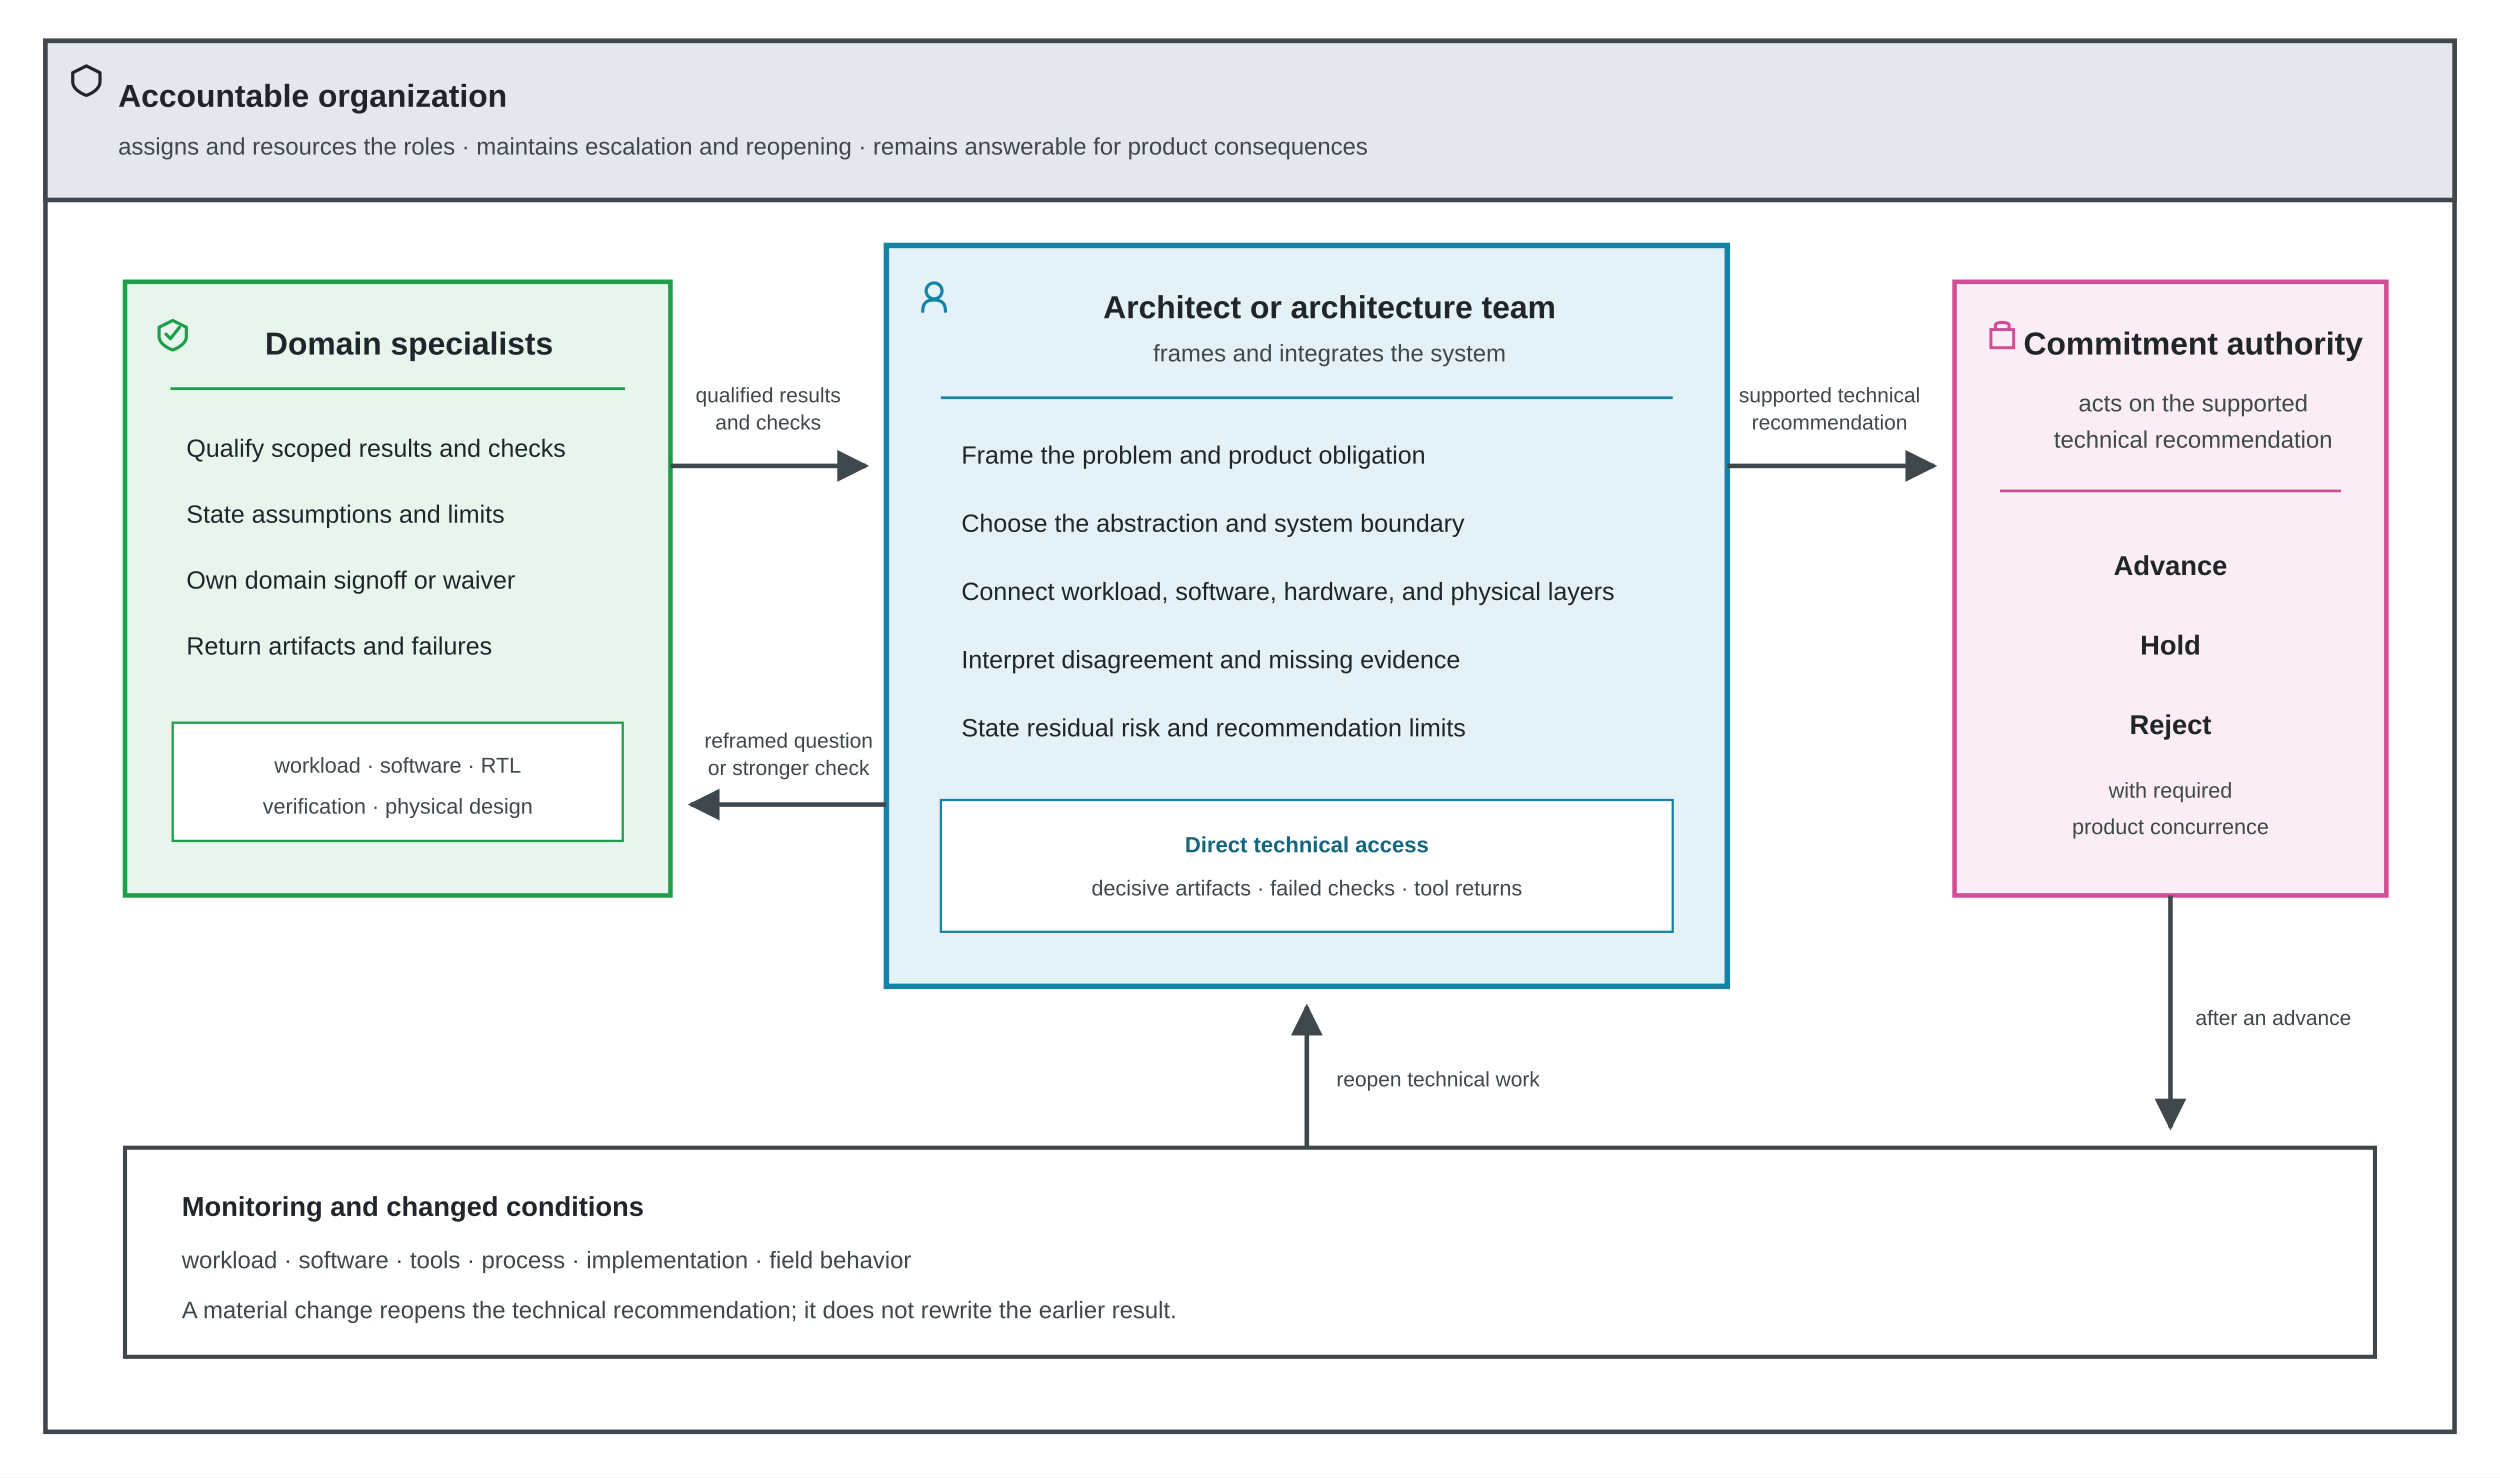
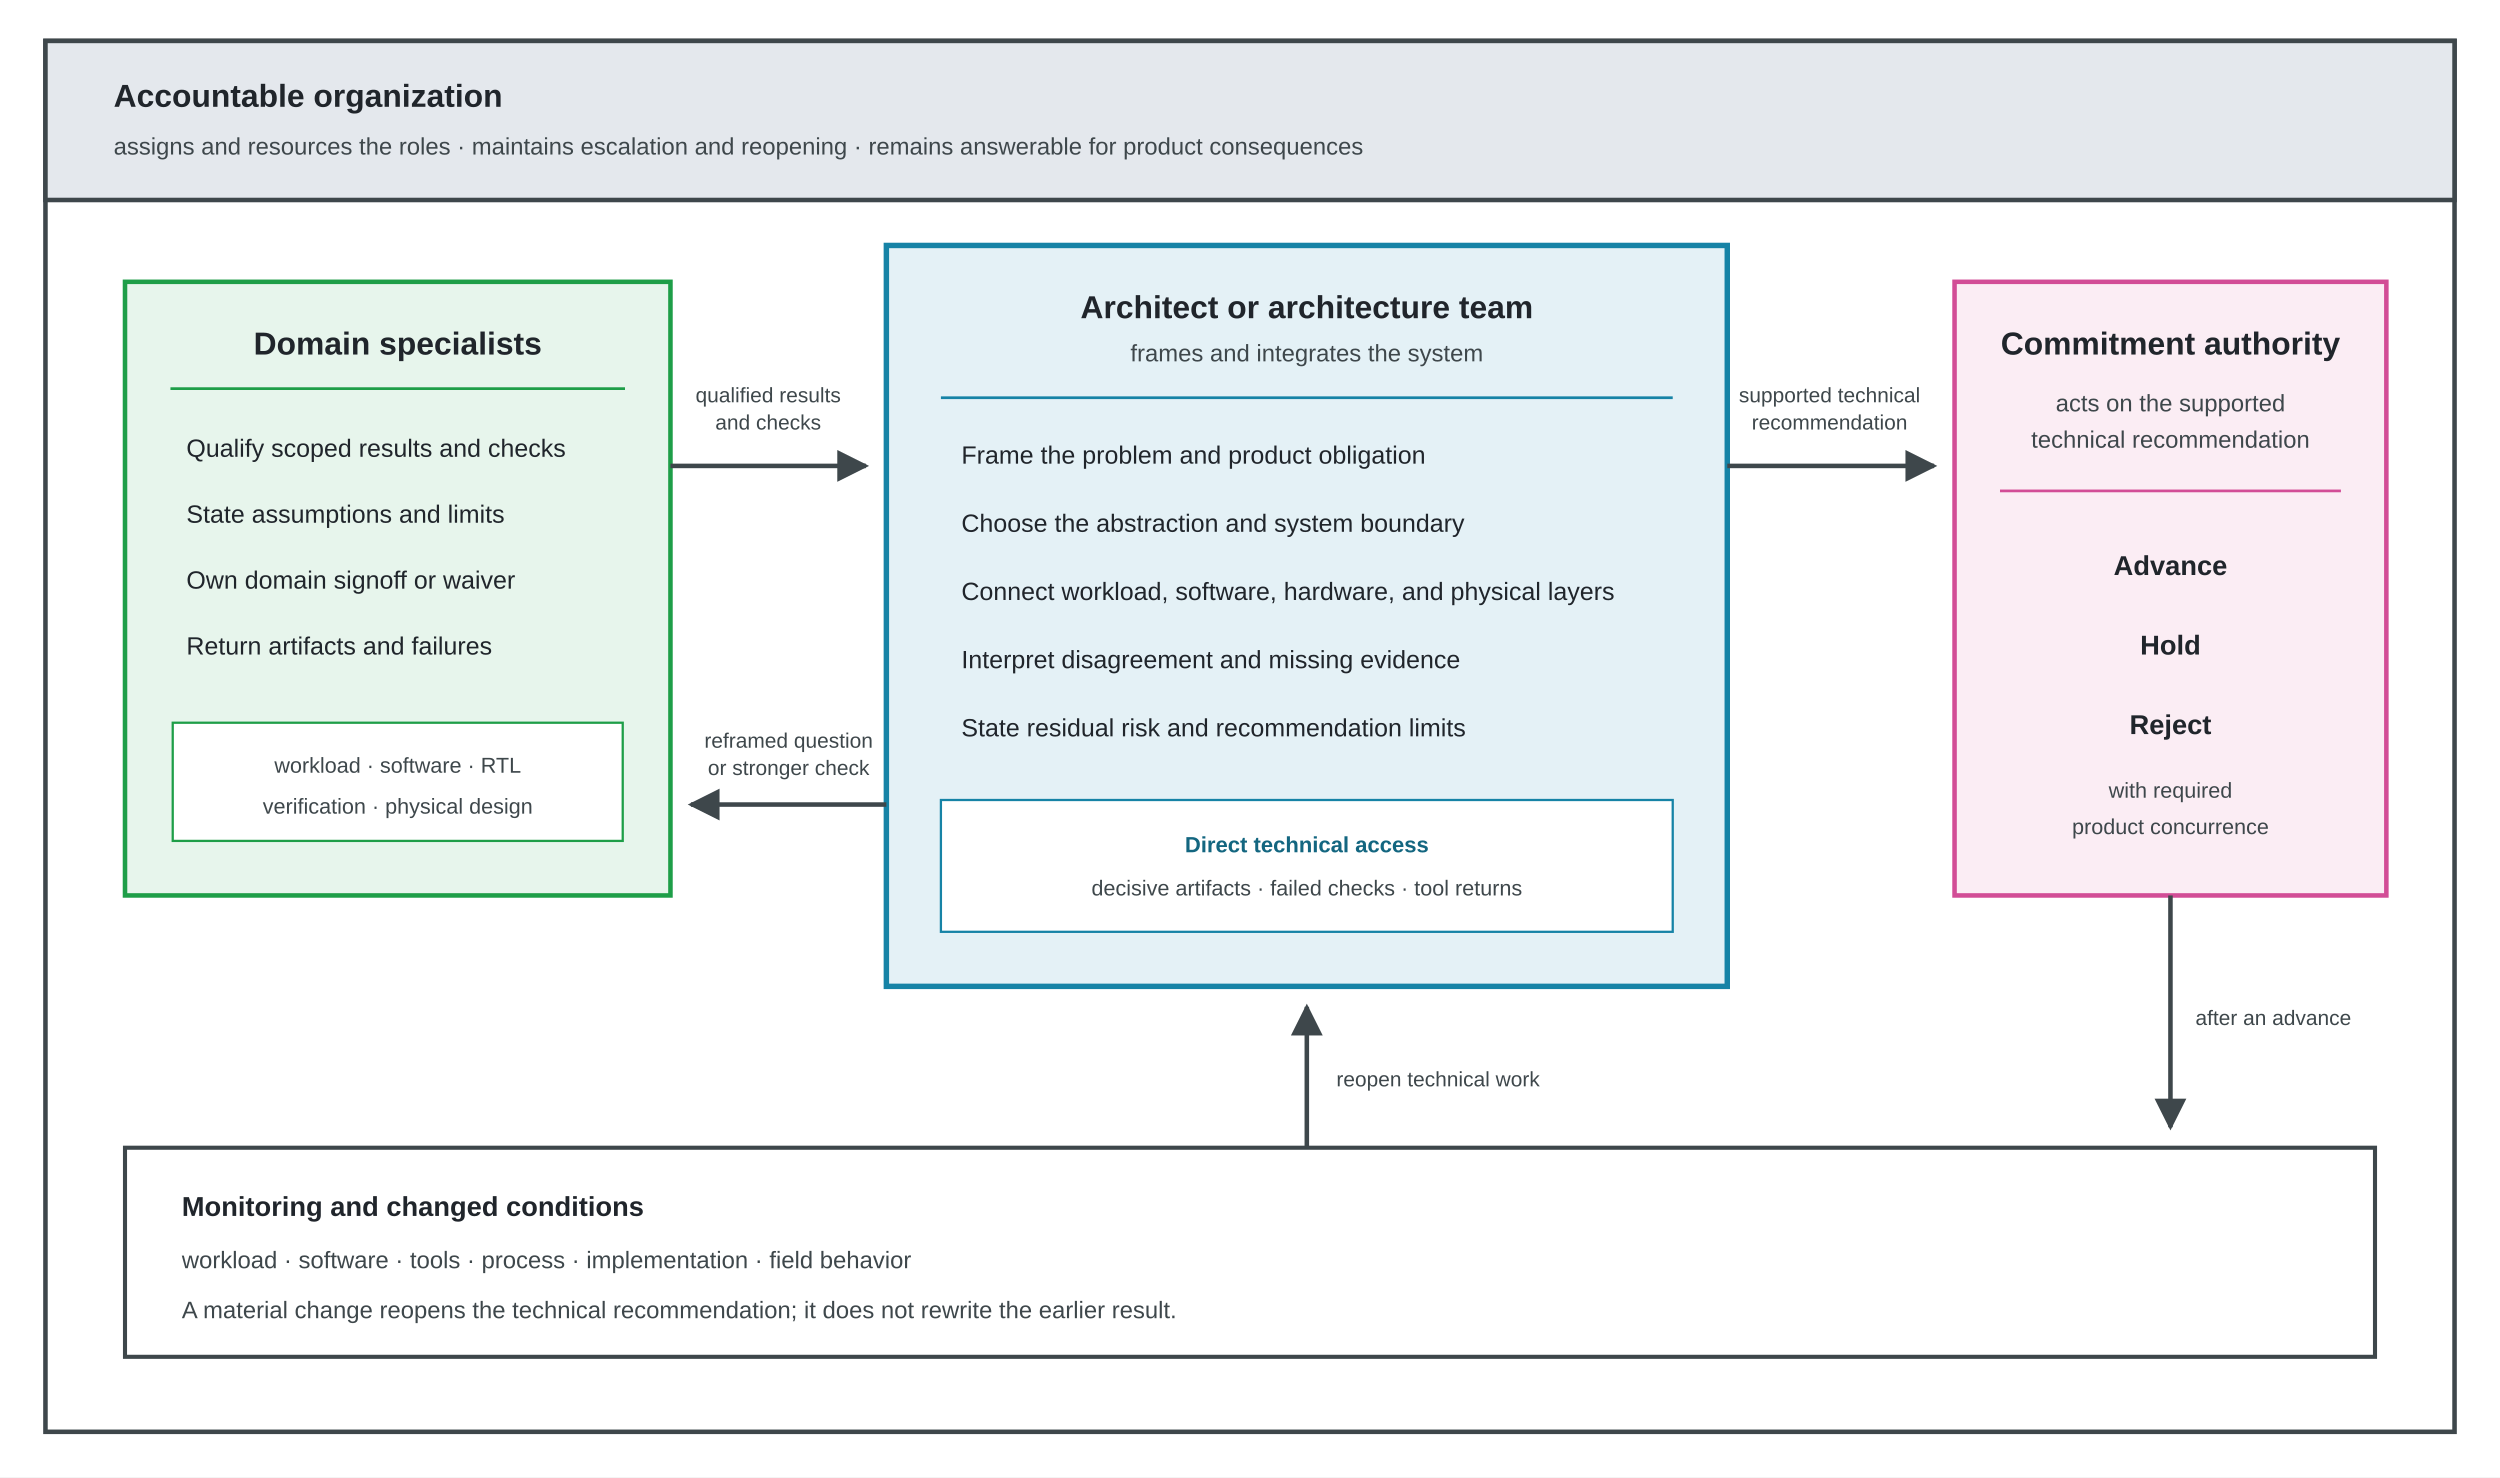
<svg xmlns="http://www.w3.org/2000/svg" viewBox="0 0 1100 650" font-family="Arial, Helvetica, sans-serif">
  <defs>
    <marker id="arrow" viewBox="0 0 10 10" refX="9" refY="5" markerWidth="7" markerHeight="7" orient="auto-start-reverse">
      <path d="M 0 0 L 10 5 L 0 10 z" fill="#3E474B" />
    </marker>
-     <style>
-       /* Vector Glyphs */
-       .glyph-path { fill: none; stroke-linecap: round; stroke-linejoin: round; stroke-width: 1.4; }
-       .glyph-emerald { stroke: #1E9E48; }
-       .glyph-blue { stroke: #1683A6; }
-       .glyph-pink { stroke: #D24D96; }
-       .glyph-dark { stroke: #20252B; }
-     </style>
  </defs>
  <rect x="0" y="0" width="1100" height="650" fill="#FFFFFF" />
  <rect x="20" y="18" width="1060" height="612" fill="#FFFFFF" stroke="#3E474B" stroke-width="2" />
  <rect x="20" y="18" width="1060" height="70" fill="#E4E8ED" stroke="#3E474B" stroke-width="2" />
-   <g transform="translate(32, 28)">
-     <path d="M 6 1 L 12 4 V 8 C 12 12, 6 14, 6 14 C 6 14, 0 12, 0 8 V 4 Z" class="glyph-path glyph-dark" />
-   </g>
-   <text x="52" y="47" font-size="14" font-weight="bold" fill="#20252B">Accountable organization</text>
-   <text x="52" y="68" font-size="10.5" fill="#3E474B">assigns and resources the roles · maintains escalation and reopening · remains answerable for product consequences</text>
+   <text x="50" y="47" font-size="14" font-weight="bold" fill="#20252B">Accountable organization</text>
+   <text x="50" y="68" font-size="10.5" fill="#3E474B">assigns and resources the roles · maintains escalation and reopening · remains answerable for product consequences</text>
  <rect x="55" y="124" width="240" height="270" fill="#E7F5EC" stroke="#1E9E48" stroke-width="2" />
-   <g transform="translate(70, 140)">
-     <path d="M 6 1 L 12 4 V 8 C 12 12, 6 14, 6 14 C 6 14, 0 12, 0 8 V 4 Z" class="glyph-path glyph-emerald" />
-     <path d="M 3 7 L 5 9 L 9 4" class="glyph-path glyph-emerald" />
-   </g>
-   <text x="180" y="156" text-anchor="middle" font-size="14" font-weight="bold" fill="#20252B">Domain specialists</text>
+   <text x="175" y="156" text-anchor="middle" font-size="14" font-weight="bold" fill="#20252B">Domain specialists</text>
  <line x1="75" y1="171" x2="275" y2="171" stroke="#1E9E48" stroke-width="1.2" />
  <text x="82" y="201" font-size="11" fill="#20252B">Qualify scoped results and checks</text>
  <text x="82" y="230" font-size="11" fill="#20252B">State assumptions and limits</text>
  <text x="82" y="259" font-size="11" fill="#20252B">Own domain signoff or waiver</text>
  <text x="82" y="288" font-size="11" fill="#20252B">Return artifacts and failures</text>
  <rect x="76" y="318" width="198" height="52" fill="#FFFFFF" stroke="#1E9E48" stroke-width="1" />
  <text x="175" y="340" text-anchor="middle" font-size="9.5" fill="#3E474B">workload · software · RTL</text>
  <text x="175" y="358" text-anchor="middle" font-size="9.5" fill="#3E474B">verification · physical design</text>
  <rect x="390" y="108" width="370" height="326" fill="#E4F1F6" stroke="#1683A6" stroke-width="2.4" />
-   <g transform="translate(405, 124)">
-     <circle cx="6" cy="4" r="3.5" class="glyph-path glyph-blue" />
-     <path d="M 1 13 C 1 9, 3 8, 6 8 C 9 8, 11 9, 11 13" class="glyph-path glyph-blue" />
-   </g>
-   <text x="585" y="140" text-anchor="middle" font-size="14" font-weight="bold" fill="#20252B">Architect or architecture team</text>
-   <text x="585" y="159" text-anchor="middle" font-size="10.5" fill="#3E474B">frames and integrates the system</text>
+   <text x="575" y="140" text-anchor="middle" font-size="14" font-weight="bold" fill="#20252B">Architect or architecture team</text>
+   <text x="575" y="159" text-anchor="middle" font-size="10.5" fill="#3E474B">frames and integrates the system</text>
  <line x1="414" y1="175" x2="736" y2="175" stroke="#1683A6" stroke-width="1.2" />
  <text x="423" y="204" font-size="11" fill="#20252B">Frame the problem and product obligation</text>
  <text x="423" y="234" font-size="11" fill="#20252B">Choose the abstraction and system boundary</text>
  <text x="423" y="264" font-size="11" fill="#20252B">Connect workload, software, hardware, and physical layers</text>
  <text x="423" y="294" font-size="11" fill="#20252B">Interpret disagreement and missing evidence</text>
  <text x="423" y="324" font-size="11" fill="#20252B">State residual risk and recommendation limits</text>
  <rect x="414" y="352" width="322" height="58" fill="#FFFFFF" stroke="#1683A6" stroke-width="1" />
  <text x="575" y="375" text-anchor="middle" font-size="9.7" font-weight="bold" fill="#136680">Direct technical access</text>
  <text x="575" y="394" text-anchor="middle" font-size="9.5" fill="#3E474B">decisive artifacts · failed checks · tool returns</text>
  <rect x="860" y="124" width="190" height="270" fill="#FBEDF4" stroke="#D24D96" stroke-width="2" />
-   <g transform="translate(875, 140)">
-     <rect x="1" y="5" width="10" height="8" fill="none" stroke="#D24D96" stroke-width="1.3" />
-     <path d="M 3 5 V 3 C 3 1.5, 9 1.5, 9 3 V 5" class="glyph-path glyph-pink" />
-   </g>
-   <text x="965" y="156" text-anchor="middle" font-size="14" font-weight="bold" fill="#20252B">Commitment authority</text>
-   <text x="965" y="181" text-anchor="middle" font-size="10.5" fill="#3E474B">acts on the supported</text>
-   <text x="965" y="197" text-anchor="middle" font-size="10.5" fill="#3E474B">technical recommendation</text>
+   <text x="955" y="156" text-anchor="middle" font-size="14" font-weight="bold" fill="#20252B">Commitment authority</text>
+   <text x="955" y="181" text-anchor="middle" font-size="10.5" fill="#3E474B">acts on the supported</text>
+   <text x="955" y="197" text-anchor="middle" font-size="10.5" fill="#3E474B">technical recommendation</text>
  <line x1="880" y1="216" x2="1030" y2="216" stroke="#D24D96" stroke-width="1.2" />
  <text x="955" y="253" text-anchor="middle" font-size="12" font-weight="bold" fill="#20252B">Advance</text>
  <text x="955" y="288" text-anchor="middle" font-size="12" font-weight="bold" fill="#20252B">Hold</text>
  <text x="955" y="323" text-anchor="middle" font-size="12" font-weight="bold" fill="#20252B">Reject</text>
  <text x="955" y="351" text-anchor="middle" font-size="9.5" fill="#3E474B">with required</text>
  <text x="955" y="367" text-anchor="middle" font-size="9.5" fill="#3E474B">product concurrence</text>
  <path d="M 295 205 H 381" fill="none" stroke="#3E474B" stroke-width="2" marker-end="url(#arrow)" />
  <text x="338" y="177" text-anchor="middle" font-size="9.2" fill="#3E474B">qualified results</text>
  <text x="338" y="189" text-anchor="middle" font-size="9.2" fill="#3E474B">and checks</text>
  <path d="M 390 354 H 304" fill="none" stroke="#3E474B" stroke-width="2" marker-end="url(#arrow)" />
  <text x="347" y="329" text-anchor="middle" font-size="9.2" fill="#3E474B">reframed question</text>
  <text x="347" y="341" text-anchor="middle" font-size="9.2" fill="#3E474B">or stronger check</text>
  <path d="M 760 205 H 851" fill="none" stroke="#3E474B" stroke-width="2" marker-end="url(#arrow)" />
  <text x="805" y="177" text-anchor="middle" font-size="9.2" fill="#3E474B">supported technical</text>
  <text x="805" y="189" text-anchor="middle" font-size="9.2" fill="#3E474B">recommendation</text>
  <rect x="55" y="505" width="990" height="92" fill="#FFFFFF" stroke="#3E474B" stroke-width="1.8" />
  <text x="80" y="535" font-size="12" font-weight="bold" fill="#20252B">Monitoring and changed conditions</text>
  <text x="80" y="558" font-size="10.5" fill="#3E474B">workload · software · tools · process · implementation · field behavior</text>
  <text x="80" y="580" font-size="10.5" fill="#3E474B">A material change reopens the technical recommendation; it does not rewrite the earlier result.</text>
  <path d="M 955 394 V 496" fill="none" stroke="#3E474B" stroke-width="2" marker-end="url(#arrow)" />
  <text x="966" y="451" font-size="9.2" fill="#3E474B">after an advance</text>
  <path d="M 575 505 V 443" fill="none" stroke="#3E474B" stroke-width="2" marker-end="url(#arrow)" />
  <text x="588" y="478" font-size="9.2" fill="#3E474B">reopen technical work</text>
</svg>
